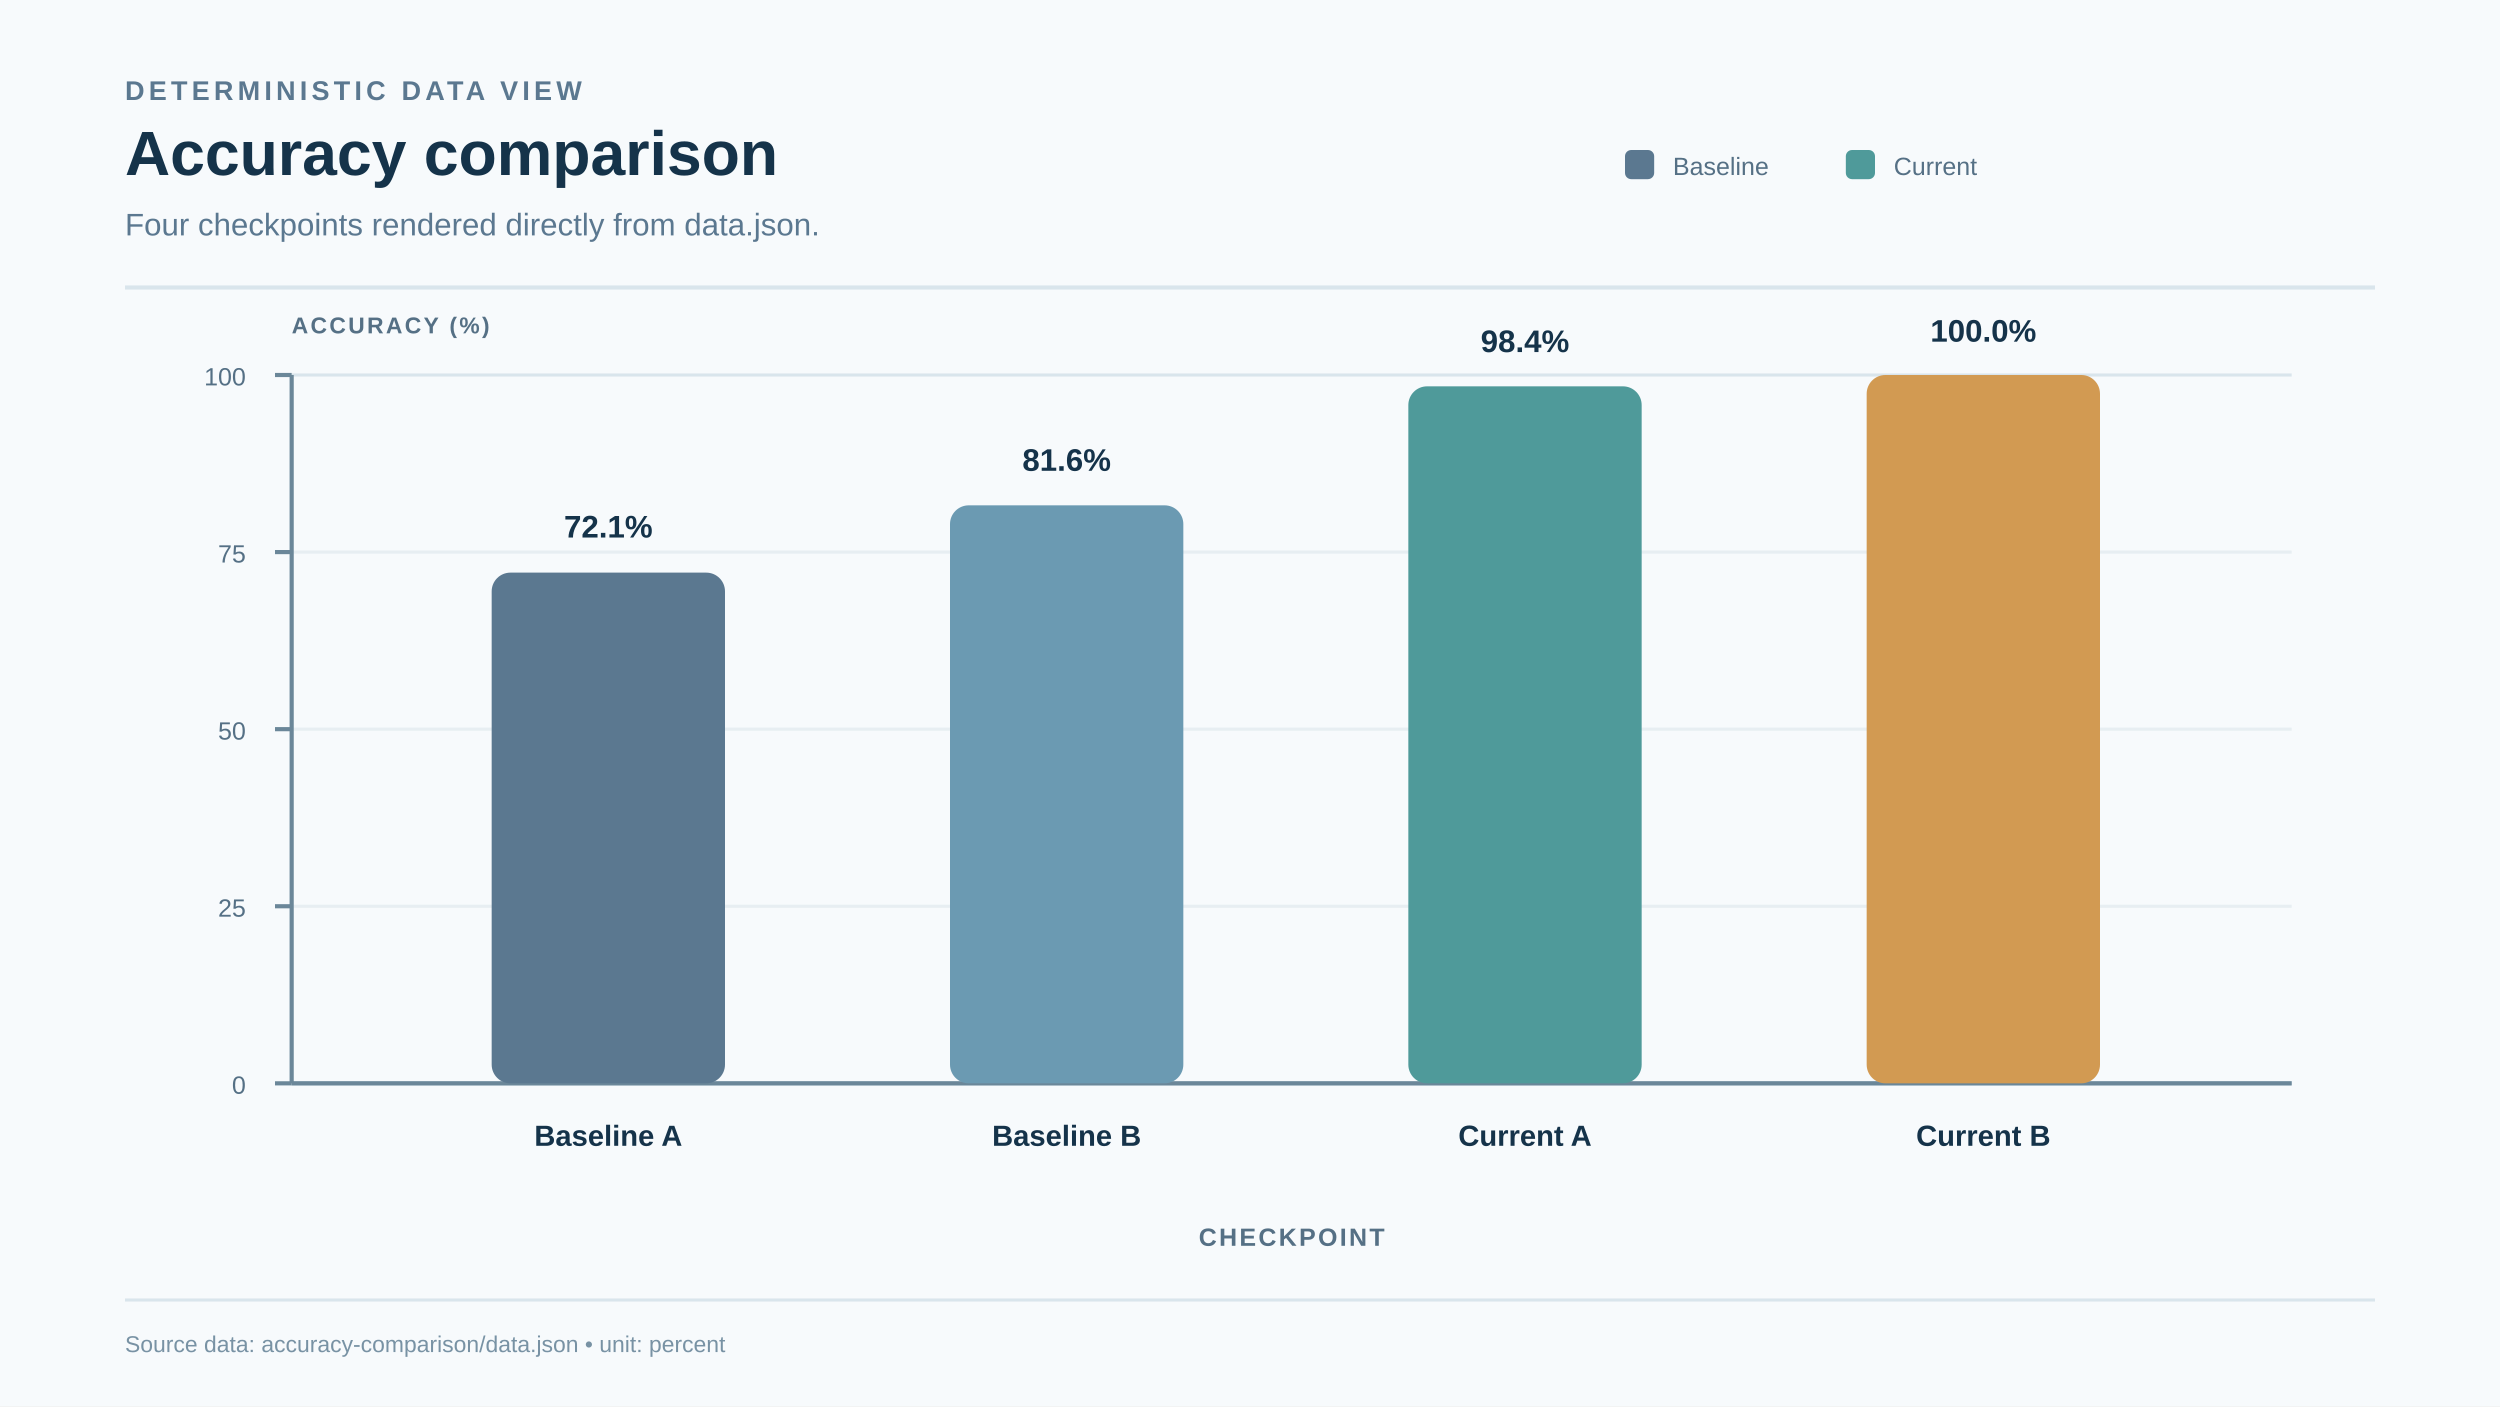
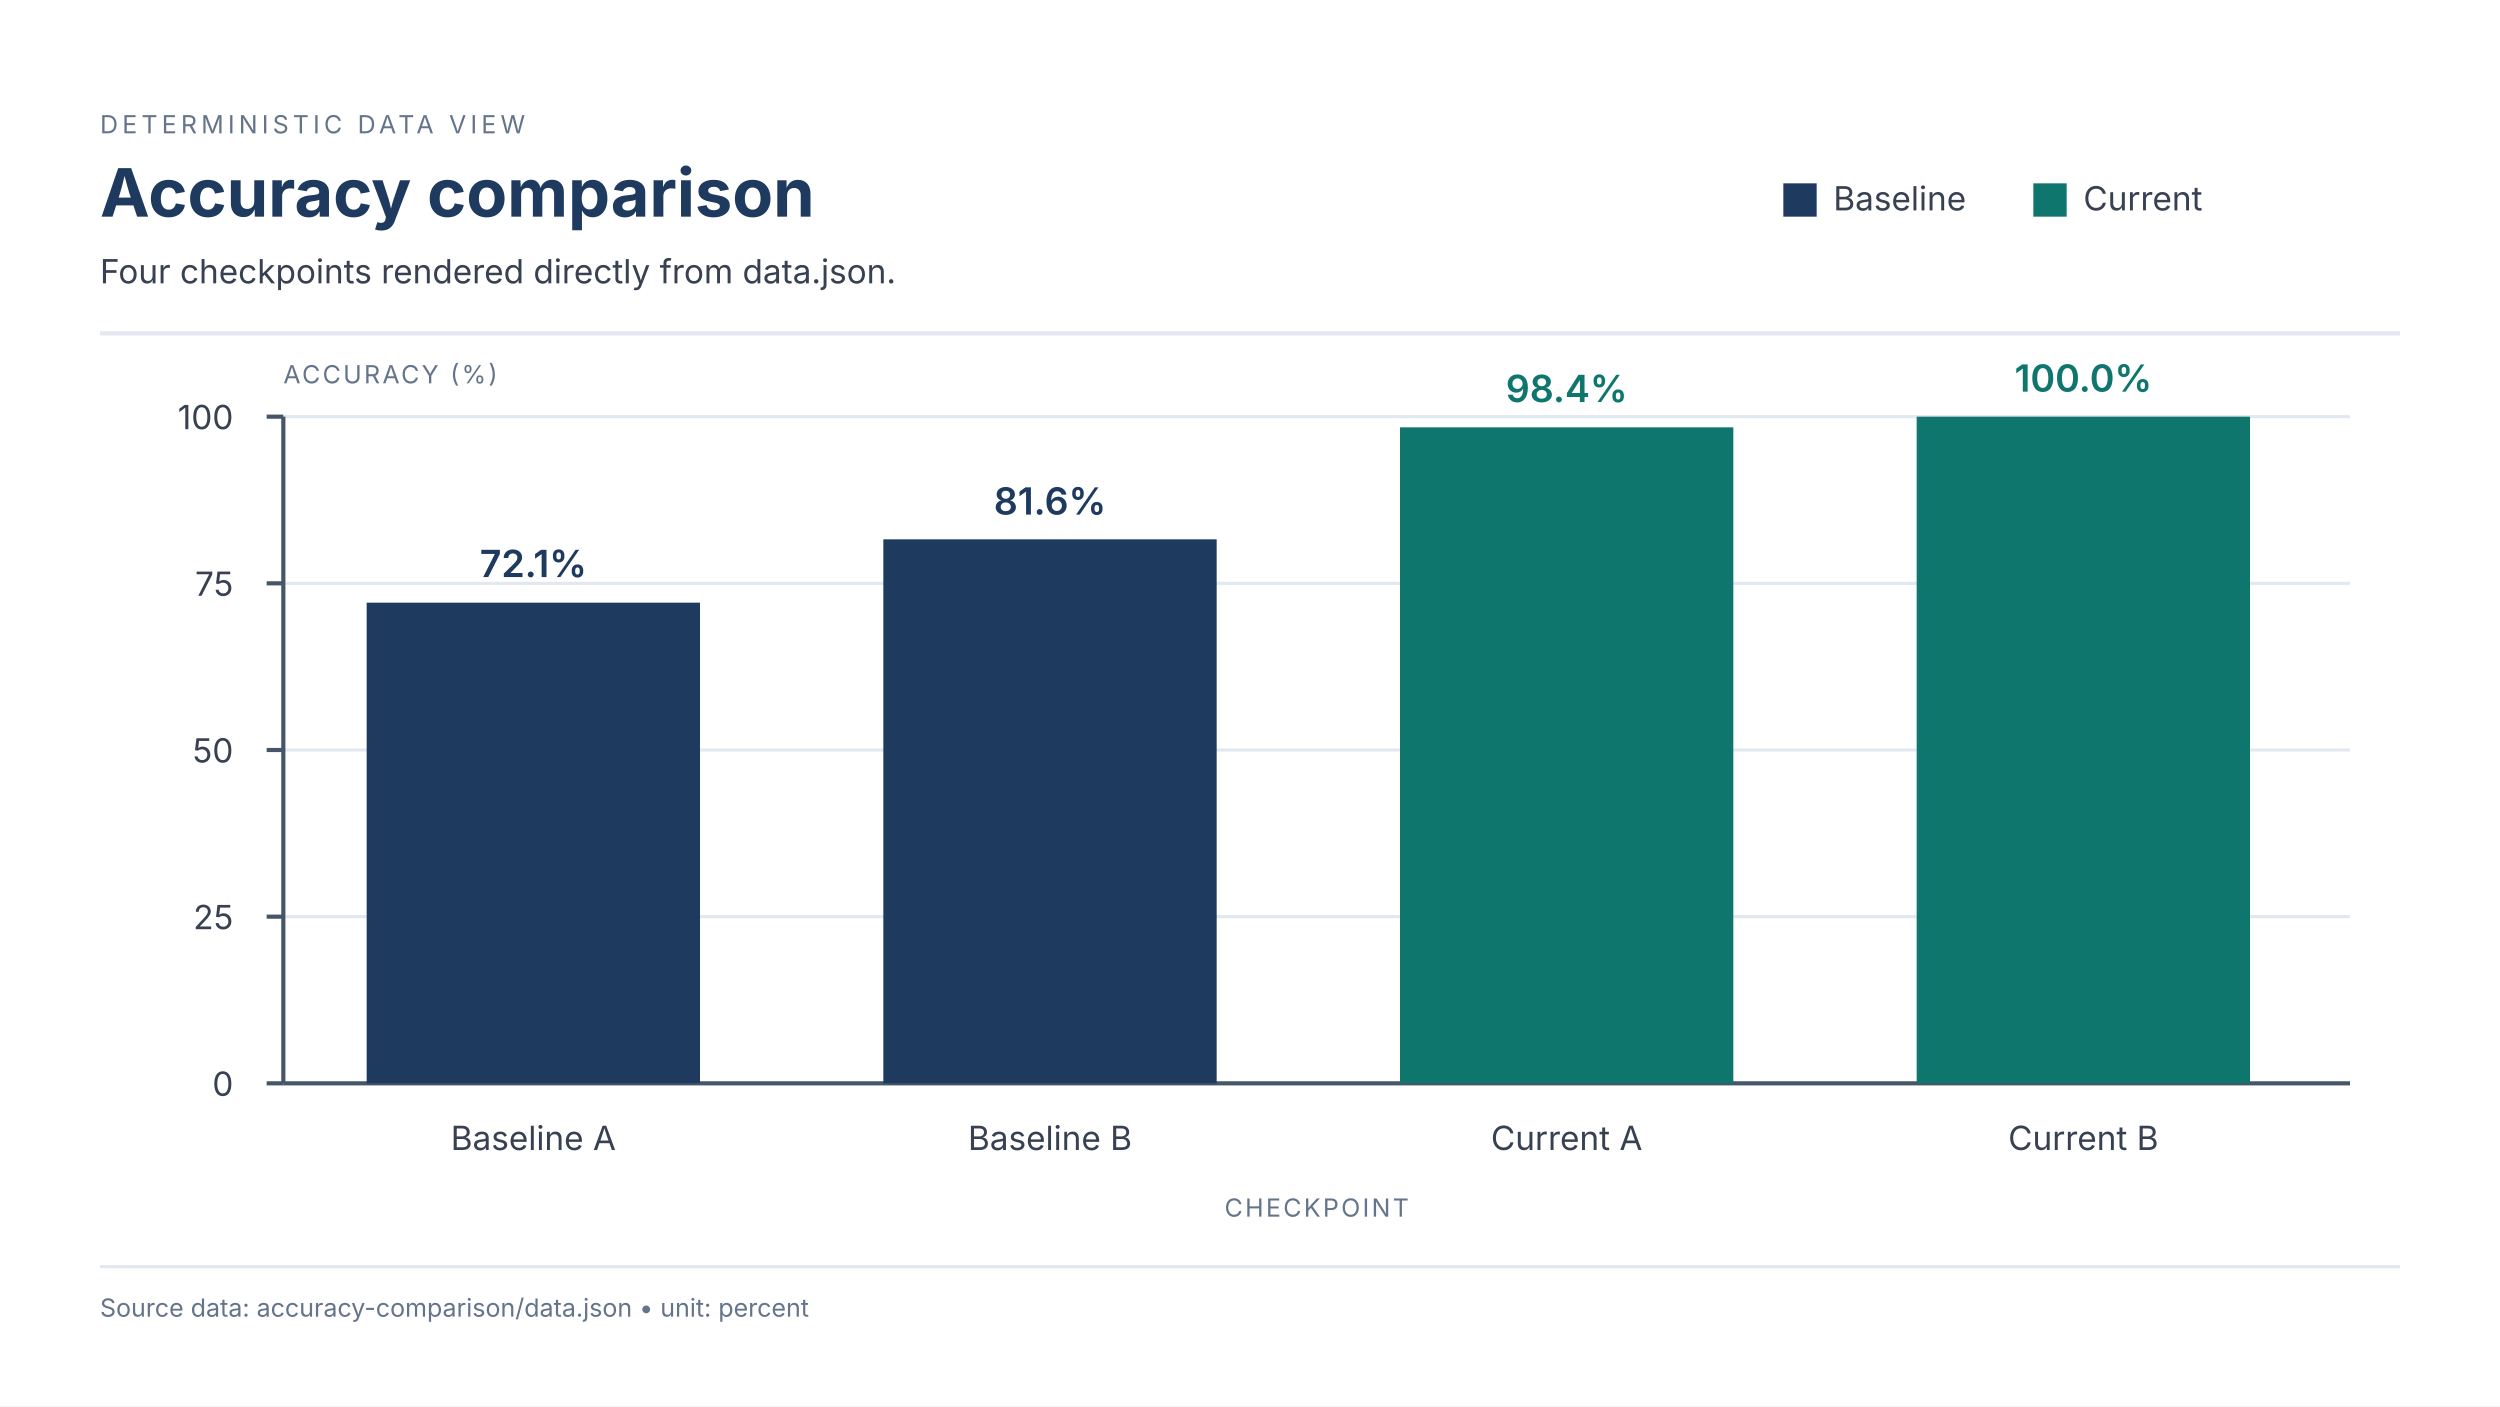
<svg xmlns="http://www.w3.org/2000/svg" width="1200" height="675" viewBox="0 0 1200 675" role="img" aria-labelledby="accuracy-title accuracy-description">
-   <rect id="accuracy-canvas-background" x="0" y="0" width="1200" height="675" fill="#F7FAFC" />
-   <text id="accuracy-kicker" x="60" y="48" fill="#5B7890" font-family="Arial, Helvetica, sans-serif" font-size="13" font-weight="700" letter-spacing="2">DETERMINISTIC DATA VIEW</text>
-   <text id="accuracy-heading" x="60" y="84" fill="#15334A" font-family="Arial, Helvetica, sans-serif" font-size="30" font-weight="700">Accuracy comparison</text>
-   <text id="accuracy-subtitle" x="60" y="113" fill="#5B7890" font-family="Arial, Helvetica, sans-serif" font-size="15">Four checkpoints rendered directly from data.json.</text>
-   <path id="accuracy-header-rule" d="M60 138 H1140" fill="none" stroke="#D9E5EC" stroke-width="2" />
+   <rect id="accuracy-canvas-background" x="0" y="0" width="1200" height="675" fill="#ffffff" />
+   <text id="accuracy-kicker" data-style-role="footnote" x="48" y="64" fill="#64748b" font-family="Inter, 'DejaVu Sans', 'Liberation Sans', Arial, sans-serif" font-size="12" font-weight="400" letter-spacing="2">DETERMINISTIC DATA VIEW</text>
+   <text id="accuracy-heading" data-style-role="slide.title" x="48" y="104" fill="#1e3a5f" font-family="Inter, 'DejaVu Sans', 'Liberation Sans', Arial, sans-serif" font-size="32" font-weight="700">Accuracy comparison</text>
+   <text id="accuracy-subtitle" data-style-role="caption" x="48" y="136" fill="#374151" font-family="Inter, 'DejaVu Sans', 'Liberation Sans', Arial, sans-serif" font-size="16" font-weight="400">Four checkpoints rendered directly from data.json.</text>
+   <path id="accuracy-header-rule" d="M48 160 H1152" fill="none" stroke="#e2e8f0" stroke-width="2" />
+   <g id="chart-legend" data-region="chart-legend" role="group" aria-label="Chart legend">
+     <rect id="legend-baseline-swatch" x="856" y="88" width="16" height="16" rx="0" fill="#1e3a5f" />
+     <text id="legend-baseline-label" data-style-role="caption" x="880" y="101" fill="#374151" font-family="Inter, 'DejaVu Sans', 'Liberation Sans', Arial, sans-serif" font-size="16">Baseline</text>
+     <rect id="legend-current-swatch" x="976" y="88" width="16" height="16" rx="0" fill="#0f766e" />
+     <text id="legend-current-label" data-style-role="caption" x="1000" y="101" fill="#374151" font-family="Inter, 'DejaVu Sans', 'Liberation Sans', Arial, sans-serif" font-size="16">Current</text>
+   </g>
  <g id="chart-plot" data-region="chart-plot" data-source="data.json" role="group" aria-label="Accuracy bar chart">
    <g id="chart-grid" data-region="chart-grid" role="group" aria-label="Chart grid">
-       <line id="grid-100" x1="140" y1="180" x2="1100" y2="180" stroke="#D9E5EC" stroke-width="1.5" />
-       <line id="grid-75" x1="140" y1="265" x2="1100" y2="265" stroke="#E7EEF2" stroke-width="1.5" />
-       <line id="grid-50" x1="140" y1="350" x2="1100" y2="350" stroke="#E7EEF2" stroke-width="1.5" />
-       <line id="grid-25" x1="140" y1="435" x2="1100" y2="435" stroke="#E7EEF2" stroke-width="1.5" />
-       <line id="grid-0" x1="140" y1="520" x2="1100" y2="520" stroke="#B9CCD9" stroke-width="2" />
+       <line id="grid-100" x1="136" y1="200" x2="1128" y2="200" stroke="#e2e8f0" stroke-width="1.5" />
+       <line id="grid-75" x1="136" y1="280" x2="1128" y2="280" stroke="#e2e8f0" stroke-width="1.5" />
+       <line id="grid-50" x1="136" y1="360" x2="1128" y2="360" stroke="#e2e8f0" stroke-width="1.5" />
+       <line id="grid-25" x1="136" y1="440" x2="1128" y2="440" stroke="#e2e8f0" stroke-width="1.5" />
    </g>
    <g id="chart-axis" data-region="chart-axis" role="group" aria-label="Chart axes and labels">
-       <line id="accuracy-y-axis" x1="140" y1="180" x2="140" y2="520" stroke="#6B8799" stroke-width="2" />
-       <line id="accuracy-x-axis" x1="140" y1="520" x2="1100" y2="520" stroke="#6B8799" stroke-width="2" />
-       <line id="accuracy-tick-100" x1="132" y1="180" x2="140" y2="180" stroke="#6B8799" stroke-width="2" />
-       <line id="accuracy-tick-75" x1="132" y1="265" x2="140" y2="265" stroke="#6B8799" stroke-width="2" />
-       <line id="accuracy-tick-50" x1="132" y1="350" x2="140" y2="350" stroke="#6B8799" stroke-width="2" />
-       <line id="accuracy-tick-25" x1="132" y1="435" x2="140" y2="435" stroke="#6B8799" stroke-width="2" />
-       <line id="accuracy-tick-0" x1="132" y1="520" x2="140" y2="520" stroke="#6B8799" stroke-width="2" />
-       <text id="accuracy-y-label-100" x="118" y="185" text-anchor="end" fill="#557085" font-family="Arial, Helvetica, sans-serif" font-size="12">100</text>
-       <text id="accuracy-y-label-75" x="118" y="270" text-anchor="end" fill="#557085" font-family="Arial, Helvetica, sans-serif" font-size="12">75</text>
-       <text id="accuracy-y-label-50" x="118" y="355" text-anchor="end" fill="#557085" font-family="Arial, Helvetica, sans-serif" font-size="12">50</text>
-       <text id="accuracy-y-label-25" x="118" y="440" text-anchor="end" fill="#557085" font-family="Arial, Helvetica, sans-serif" font-size="12">25</text>
-       <text id="accuracy-y-label-0" x="118" y="525" text-anchor="end" fill="#557085" font-family="Arial, Helvetica, sans-serif" font-size="12">0</text>
-       <text id="accuracy-y-axis-title" x="140" y="160" fill="#557085" font-family="Arial, Helvetica, sans-serif" font-size="11" font-weight="700" letter-spacing="1.1">ACCURACY (%)</text>
-       <text id="accuracy-x-axis-title" x="620" y="598" text-anchor="middle" fill="#557085" font-family="Arial, Helvetica, sans-serif" font-size="12" font-weight="700" letter-spacing="1.1">CHECKPOINT</text>
+       <line id="accuracy-y-axis" x1="136" y1="200" x2="136" y2="520" stroke="#475569" stroke-width="2" />
+       <line id="accuracy-x-axis" x1="136" y1="520" x2="1128" y2="520" stroke="#475569" stroke-width="2" />
+       <line id="accuracy-tick-100" x1="128" y1="200" x2="136" y2="200" stroke="#475569" stroke-width="2" />
+       <line id="accuracy-tick-75" x1="128" y1="280" x2="136" y2="280" stroke="#475569" stroke-width="2" />
+       <line id="accuracy-tick-50" x1="128" y1="360" x2="136" y2="360" stroke="#475569" stroke-width="2" />
+       <line id="accuracy-tick-25" x1="128" y1="440" x2="136" y2="440" stroke="#475569" stroke-width="2" />
+       <line id="accuracy-tick-0" x1="128" y1="520" x2="136" y2="520" stroke="#475569" stroke-width="2" />
+       <text id="accuracy-y-label-100" data-style-role="axis" x="112" y="206" text-anchor="end" fill="#374151" font-family="Inter, 'DejaVu Sans', 'Liberation Sans', Arial, sans-serif" font-size="16">100</text>
+       <text id="accuracy-y-label-75" data-style-role="axis" x="112" y="286" text-anchor="end" fill="#374151" font-family="Inter, 'DejaVu Sans', 'Liberation Sans', Arial, sans-serif" font-size="16">75</text>
+       <text id="accuracy-y-label-50" data-style-role="axis" x="112" y="366" text-anchor="end" fill="#374151" font-family="Inter, 'DejaVu Sans', 'Liberation Sans', Arial, sans-serif" font-size="16">50</text>
+       <text id="accuracy-y-label-25" data-style-role="axis" x="112" y="446" text-anchor="end" fill="#374151" font-family="Inter, 'DejaVu Sans', 'Liberation Sans', Arial, sans-serif" font-size="16">25</text>
+       <text id="accuracy-y-label-0" data-style-role="axis" x="112" y="526" text-anchor="end" fill="#374151" font-family="Inter, 'DejaVu Sans', 'Liberation Sans', Arial, sans-serif" font-size="16">0</text>
+       <text id="accuracy-y-axis-title" data-style-role="footnote" x="136" y="184" fill="#64748b" font-family="Inter, 'DejaVu Sans', 'Liberation Sans', Arial, sans-serif" font-size="12" letter-spacing="1.1">ACCURACY (%)</text>
+       <text id="accuracy-x-axis-title" data-style-role="footnote" x="632" y="584" text-anchor="middle" fill="#64748b" font-family="Inter, 'DejaVu Sans', 'Liberation Sans', Arial, sans-serif" font-size="12" letter-spacing="1.1">CHECKPOINT</text>
    </g>
    <g id="chart-bars" data-region="chart-bars" data-element="editable-bars" role="group" aria-label="Accuracy bars">
-       <rect id="bar-baseline-a" data-category="Baseline A" x="236" y="274.86" width="112" height="245.14" rx="9" fill="#5B7890" />
-       <rect id="bar-baseline-b" data-category="Baseline B" x="456" y="242.56" width="112" height="277.44" rx="9" fill="#6B9AB2" />
-       <rect id="bar-current-a" data-category="Current A" x="676" y="185.44" width="112" height="334.56" rx="9" fill="#4F9A9A" />
-       <rect id="bar-current-b" data-category="Current B" x="896" y="180" width="112" height="340" rx="9" fill="#D29A52" />
-       <text id="bar-baseline-a-value" x="292" y="258" text-anchor="middle" fill="#15334A" font-family="Arial, Helvetica, sans-serif" font-size="15" font-weight="700">72.1%</text>
-       <text id="bar-baseline-b-value" x="512" y="226" text-anchor="middle" fill="#15334A" font-family="Arial, Helvetica, sans-serif" font-size="15" font-weight="700">81.6%</text>
-       <text id="bar-current-a-value" x="732" y="169" text-anchor="middle" fill="#15334A" font-family="Arial, Helvetica, sans-serif" font-size="15" font-weight="700">98.4%</text>
-       <text id="bar-current-b-value" x="952" y="164" text-anchor="middle" fill="#15334A" font-family="Arial, Helvetica, sans-serif" font-size="15" font-weight="700">100.0%</text>
-       <text id="bar-baseline-a-label" x="292" y="550" text-anchor="middle" fill="#15334A" font-family="Arial, Helvetica, sans-serif" font-size="14" font-weight="700">Baseline A</text>
-       <text id="bar-baseline-b-label" x="512" y="550" text-anchor="middle" fill="#15334A" font-family="Arial, Helvetica, sans-serif" font-size="14" font-weight="700">Baseline B</text>
-       <text id="bar-current-a-label" x="732" y="550" text-anchor="middle" fill="#15334A" font-family="Arial, Helvetica, sans-serif" font-size="14" font-weight="700">Current A</text>
-       <text id="bar-current-b-label" x="952" y="550" text-anchor="middle" fill="#15334A" font-family="Arial, Helvetica, sans-serif" font-size="14" font-weight="700">Current B</text>
+       <rect id="bar-baseline-a" data-style-role="chart.bar" data-category="Baseline A" x="176" y="289.28" width="160" height="230.72" fill="#1e3a5f" />
+       <rect id="bar-baseline-b" data-style-role="chart.bar" data-category="Baseline B" x="424" y="258.88" width="160" height="261.12" fill="#1e3a5f" />
+       <rect id="bar-current-a" data-style-role="chart.bar" data-category="Current A" x="672" y="205.12" width="160" height="314.88" fill="#0f766e" />
+       <rect id="bar-current-b" data-style-role="chart.bar" data-category="Current B" x="920" y="200" width="160" height="320" fill="#0f766e" />
+       <text id="bar-baseline-a-value" data-style-role="node.label" x="256" y="277" text-anchor="middle" fill="#1e3a5f" font-family="Inter, 'DejaVu Sans', 'Liberation Sans', Arial, sans-serif" font-size="18" font-weight="600">72.1%</text>
+       <text id="bar-baseline-b-value" data-style-role="node.label" x="504" y="247" text-anchor="middle" fill="#1e3a5f" font-family="Inter, 'DejaVu Sans', 'Liberation Sans', Arial, sans-serif" font-size="18" font-weight="600">81.6%</text>
+       <text id="bar-current-a-value" data-style-role="node.label" x="752" y="193" text-anchor="middle" fill="#0f766e" font-family="Inter, 'DejaVu Sans', 'Liberation Sans', Arial, sans-serif" font-size="18" font-weight="600">98.4%</text>
+       <text id="bar-current-b-value" data-style-role="node.label" x="1000" y="188" text-anchor="middle" fill="#0f766e" font-family="Inter, 'DejaVu Sans', 'Liberation Sans', Arial, sans-serif" font-size="18" font-weight="600">100.0%</text>
+       <text id="bar-baseline-a-label" data-style-role="axis" x="256" y="552" text-anchor="middle" fill="#374151" font-family="Inter, 'DejaVu Sans', 'Liberation Sans', Arial, sans-serif" font-size="16">Baseline A</text>
+       <text id="bar-baseline-b-label" data-style-role="axis" x="504" y="552" text-anchor="middle" fill="#374151" font-family="Inter, 'DejaVu Sans', 'Liberation Sans', Arial, sans-serif" font-size="16">Baseline B</text>
+       <text id="bar-current-a-label" data-style-role="axis" x="752" y="552" text-anchor="middle" fill="#374151" font-family="Inter, 'DejaVu Sans', 'Liberation Sans', Arial, sans-serif" font-size="16">Current A</text>
+       <text id="bar-current-b-label" data-style-role="axis" x="1000" y="552" text-anchor="middle" fill="#374151" font-family="Inter, 'DejaVu Sans', 'Liberation Sans', Arial, sans-serif" font-size="16">Current B</text>
    </g>
  </g>
-   <g id="chart-legend" data-region="chart-legend" role="group" aria-label="Chart legend">
-     <rect id="legend-baseline-swatch" x="780" y="72" width="14" height="14" rx="3" fill="#5B7890" />
-     <text id="legend-baseline-label" x="803" y="84" fill="#557085" font-family="Arial, Helvetica, sans-serif" font-size="12">Baseline</text>
-     <rect id="legend-current-swatch" x="886" y="72" width="14" height="14" rx="3" fill="#4F9A9A" />
-     <text id="legend-current-label" x="909" y="84" fill="#557085" font-family="Arial, Helvetica, sans-serif" font-size="12">Current</text>
-   </g>
-   <path id="accuracy-footer-rule" d="M60 624 H1140" fill="none" stroke="#D9E5EC" stroke-width="1.5" />
-   <text id="accuracy-footer-note" x="60" y="649" fill="#7892A4" font-family="Arial, Helvetica, sans-serif" font-size="11">Source data: accuracy-comparison/data.json • unit: percent</text>
+   <path id="accuracy-footer-rule" d="M48 608 H1152" fill="none" stroke="#e2e8f0" stroke-width="1.5" />
+   <text id="accuracy-footer-note" data-style-role="footnote" x="48" y="632" fill="#64748b" font-family="Inter, 'DejaVu Sans', 'Liberation Sans', Arial, sans-serif" font-size="12">Source data: accuracy-comparison/data.json • unit: percent</text>
</svg>
